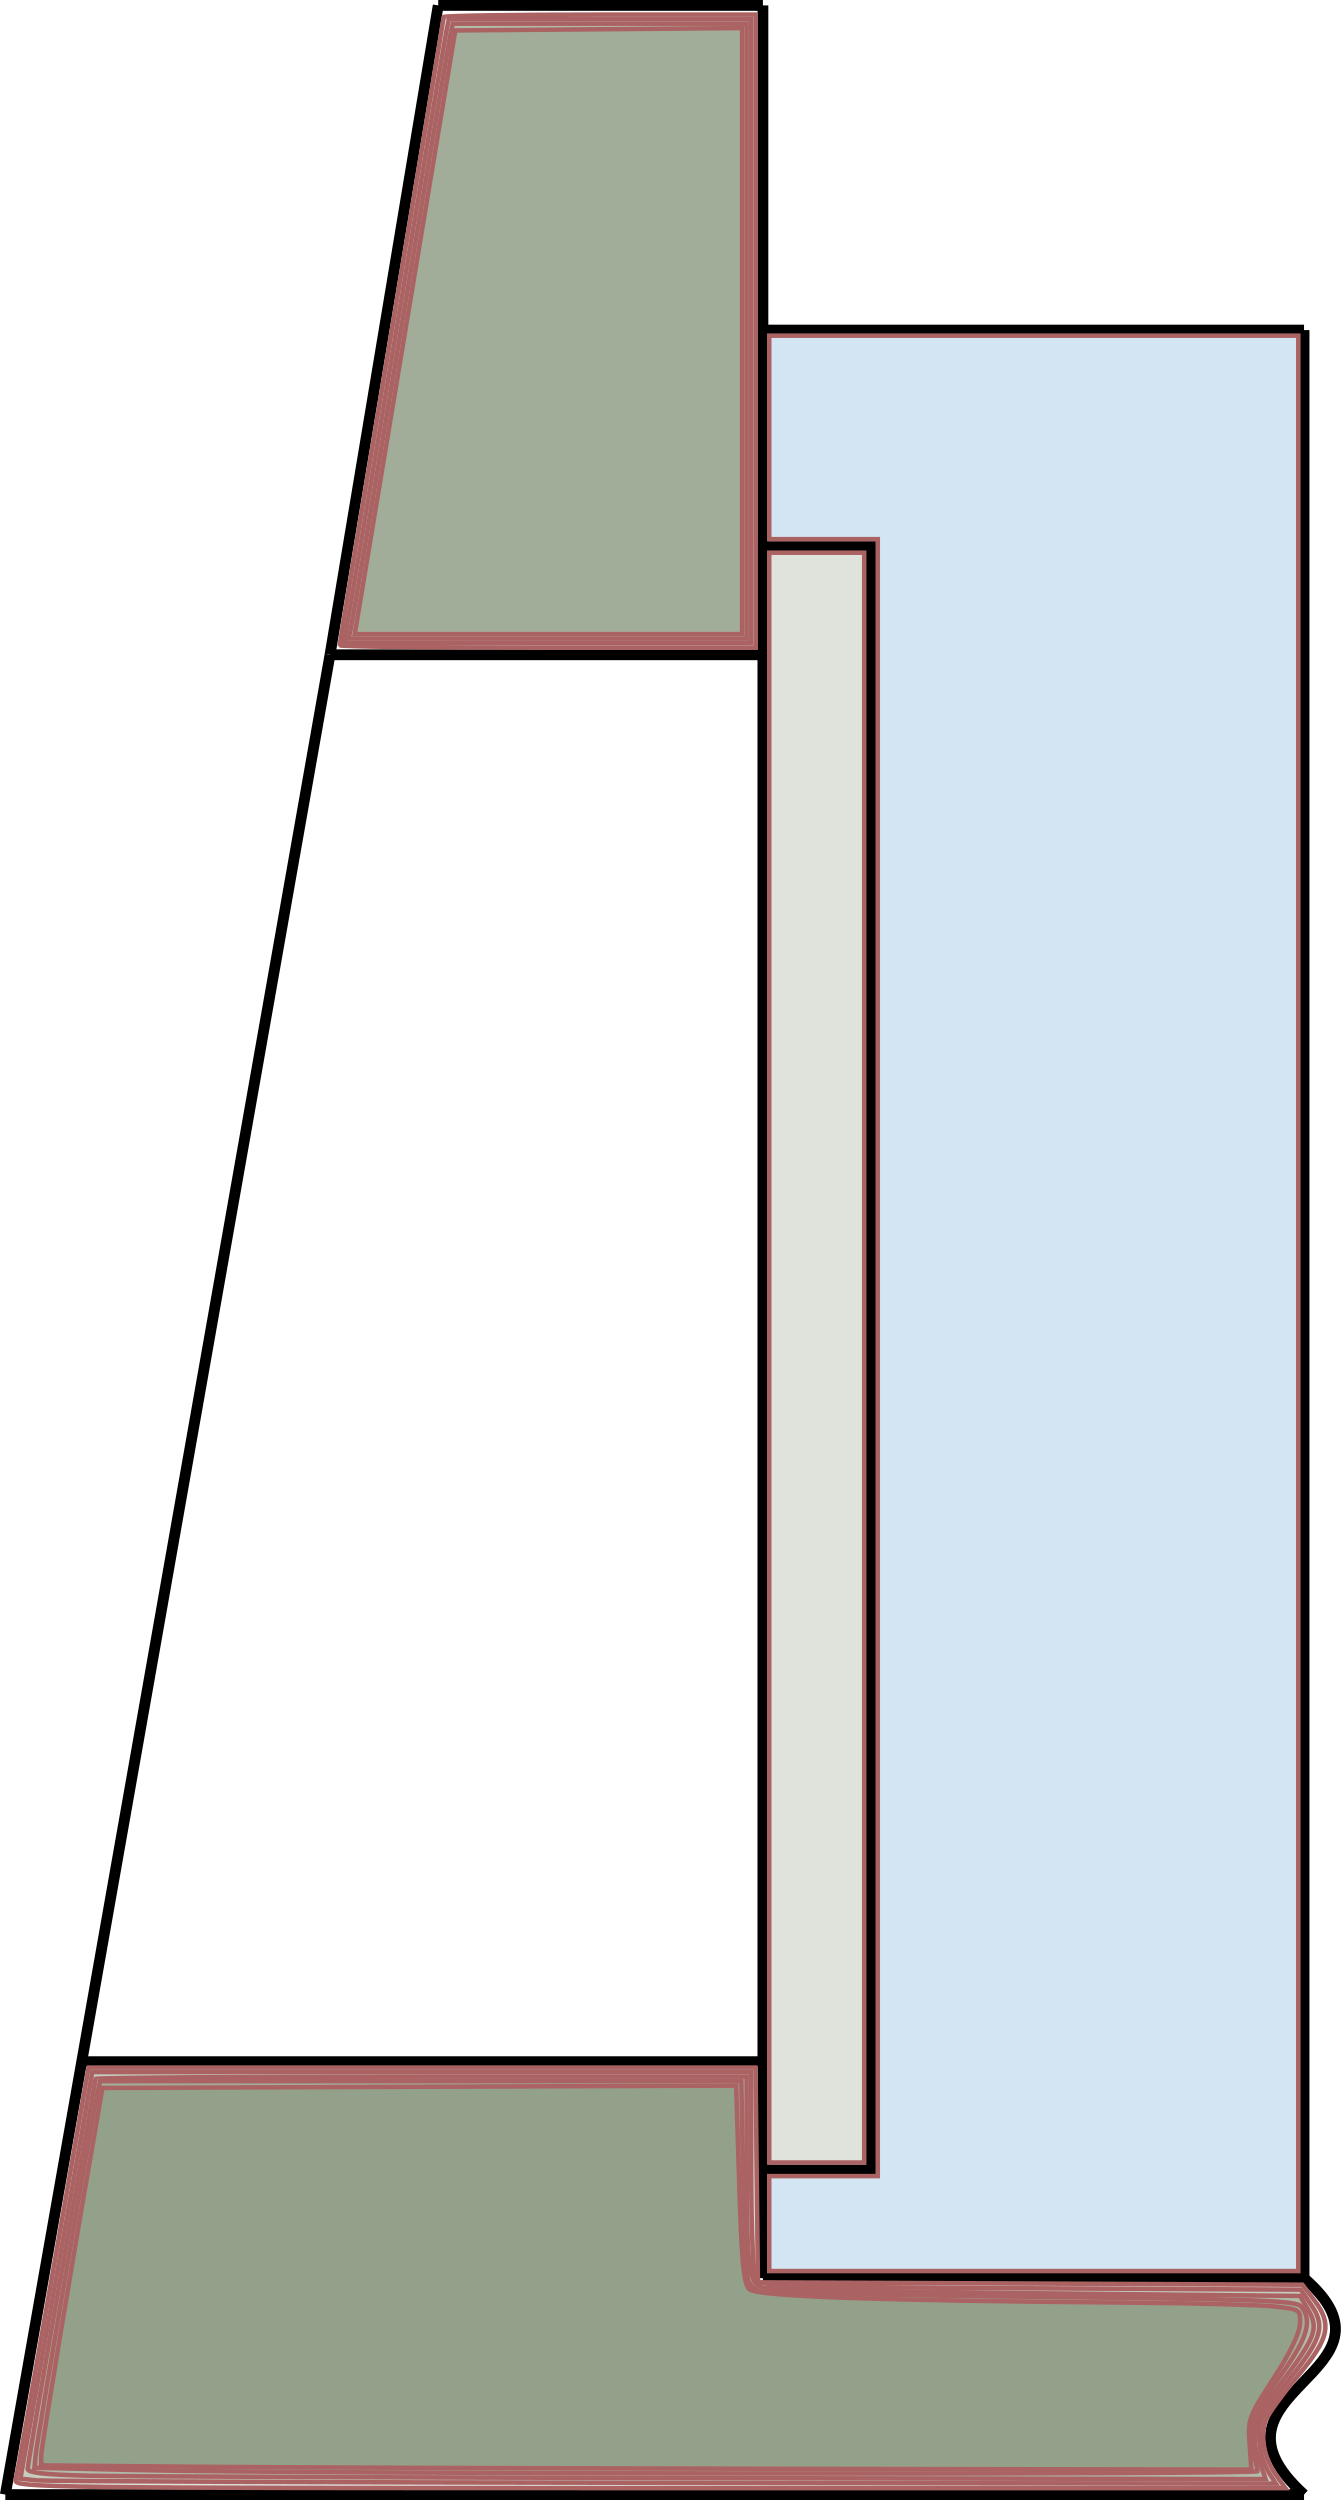
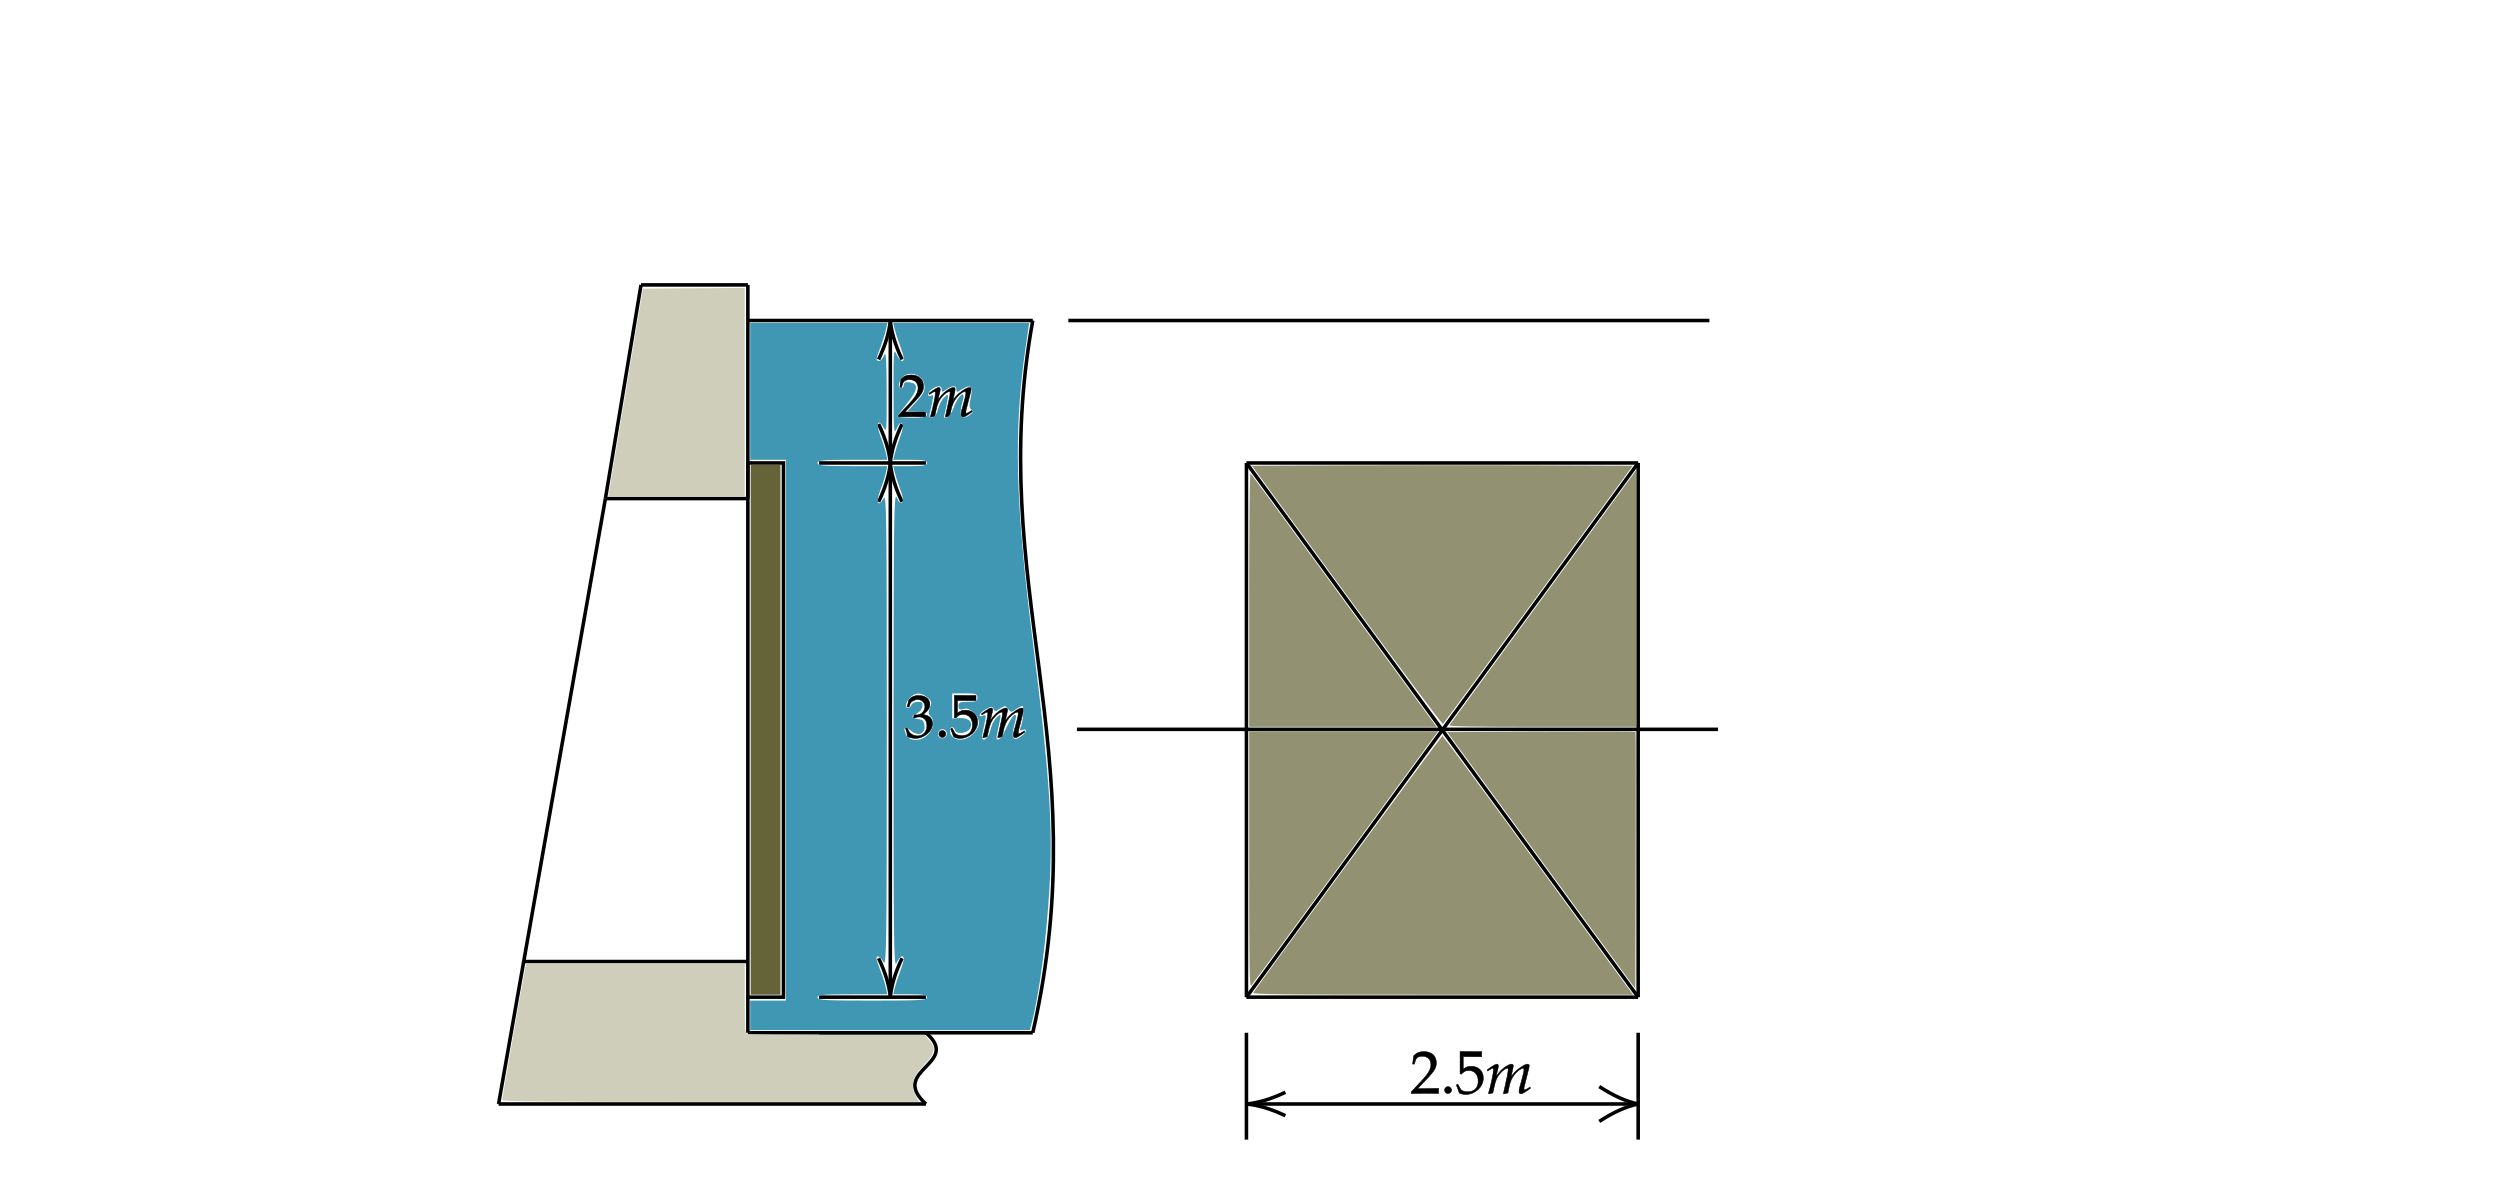
- <svg xmlns="http://www.w3.org/2000/svg" x="0" y="0" width="123.893" height="231" style="fill:none" version="1.1" id="svg20">
-   <defs id="defs20" />
-   <g class="arrow-line" id="g1" transform="translate(-139.5076,-79.5)" style="fill:none;stroke:#000000">
-     <path class="connection real" stroke-dasharray="none" d="m 180,80 h 30" style="fill:none;fill-opacity:1;stroke:#000000;stroke-width:1" id="path1" />
-   </g>
-   <g class="arrow-line" id="g2" transform="translate(-139.5076,-79.5)" style="fill:none;stroke:#000000">
-     <path class="connection real" stroke-dasharray="none" d="m 180,80 -10,60" style="fill:none;fill-opacity:1;stroke:#000000;stroke-width:1" id="path2" />
-   </g>
-   <g class="arrow-line" id="g3" transform="translate(-139.5076,-79.5)" style="fill:none;stroke:#000000">
-     <path class="connection real" stroke-dasharray="none" d="m 170,140 h 40" style="fill:none;fill-opacity:1;stroke:#000000;stroke-width:1" id="path3" />
-   </g>
-   <g class="arrow-line" id="g4" transform="translate(-139.5076,-79.5)" style="fill:none;stroke:#000000">
-     <path class="connection real" stroke-dasharray="none" d="m 210,80 v 60" style="fill:none;fill-opacity:1;stroke:#000000;stroke-width:1" id="path4" />
-   </g>
-   <g class="arrow-line" id="g5" transform="translate(-139.5076,-79.5)" style="fill:none;stroke:#000000">
-     <path class="connection real" stroke-dasharray="none" d="M 170,140 140,310" style="fill:none;fill-opacity:1;stroke:#000000;stroke-width:1" id="path5" />
-   </g>
-   <g class="arrow-line" id="g6" transform="translate(-139.5076,-79.5)" style="fill:none;stroke:#000000">
-     <path class="connection real" stroke-dasharray="none" d="m 147,270 h 63" style="fill:none;fill-opacity:1;stroke:#000000;stroke-width:1" id="path6" />
-   </g>
-   <g class="composite-shape" id="g7" transform="translate(-139.5076,-79.5)" style="fill:none;stroke:#000000">
-     <path class="real" d="m 210,130 h 10 v 150 h -10 z" style="fill:none;fill-opacity:1;stroke:#000000;stroke-width:1" id="path7" />
-   </g>
-   <g class="arrow-line" id="g8" transform="translate(-139.5076,-79.5)" style="fill:none;stroke:#000000">
-     <path class="connection real" stroke-dasharray="none" d="M 140,310 H 260" style="fill:none;fill-opacity:1;stroke:#000000;stroke-width:1" id="path8" />
-   </g>
-   <g class="arrow-line" id="g9" transform="translate(-139.5076,-79.5)" style="fill:none;stroke:#000000">
-     <path class="connection real" stroke-dasharray="none" d="m 210,280 v 10" style="fill:none;fill-opacity:1;stroke:#000000;stroke-width:1" id="path9" />
-   </g>
-   <g class="arrow-line" id="g10" transform="translate(-139.5076,-79.5)" style="fill:none;stroke:#000000">
-     <path class="connection real" stroke-dasharray="none" d="M 260,290 H 210" style="fill:none;fill-opacity:1;stroke:#000000;stroke-width:1" id="path10" />
-   </g>
-   <g class="arrow-line" id="g11" transform="translate(-139.5076,-79.5)" style="fill:none;stroke:#000000">
-     <path class="connection real" stroke-dasharray="none" d="m 260,290 c 10.2,8.8 -10.6,10.4 0,20" style="fill:none;fill-opacity:1;stroke:#000000;stroke-width:1" id="path11" />
-   </g>
-   <g class="arrow-line" id="g12" transform="translate(-139.5076,-79.5)" style="fill:none;stroke:#000000">
-     <path class="connection real" stroke-dasharray="none" d="m 210,110 h 50" style="fill:none;fill-opacity:1;stroke:#000000;stroke-width:1" id="path12" />
-   </g>
-   <g class="arrow-line" id="g13" transform="translate(-139.5076,-79.5)" style="fill:none;stroke:#000000">
-     <path class="connection real" stroke-dasharray="none" d="M 260,110 V 290" style="fill:none;fill-opacity:1;stroke:#000000;stroke-width:1" id="path13" />
-   </g>
-   <g id="g14" transform="translate(-139.5076,-79.5)" style="fill:none;stroke:#000000" />
-   <g id="g16" transform="translate(-130.7332,-60.69772)" />
-   <g id="g17" transform="translate(-130.7332,-60.69772)" />
-   <g id="g18" transform="translate(-130.7332,-60.69772)" />
-   <svg width="660" height="335.188" style="font-family:Asana-Math, Asana" version="1.1" id="svg19" transform="translate(-130.7332,-60.69772)" />
-   <path style="fill:#247cc0;fill-opacity:0.203;stroke:#ab6262;stroke-width:0.418" d="m 71.078,205.459 v -4.387 h 5.014 5.014 V 125.445 49.818 h -5.014 -5.014 v -9.401 -9.401 h 24.443 24.443 v 89.415 89.415 H 95.521 71.078 Z" id="path20" />
-   <path style="fill:#5f7352;fill-opacity:0.203;stroke:#ab6262;stroke-width:0.418" d="M 71.078,125.445 V 51.071 h 4.387 4.387 v 74.373 74.373 h -4.387 -4.387 z" id="path21" />
-   <path style="fill:#5f7352;fill-opacity:0.203;stroke:#ab6262;stroke-width:0.418" d="m 31.384,59.626 c 0,-0.121 2.162,-13.184 4.805,-29.028 2.643,-15.844 4.805,-28.907 4.805,-29.028 0,-0.121 6.487,-0.22 14.415,-0.22 h 14.415 v 29.248 29.248 h -19.22 c -10.571,0 -19.22,-0.099 -19.22,-0.22 z" id="path22" />
-   <path style="fill:#5f7352;fill-opacity:0.203;stroke:#ab6262;stroke-width:0.418" d="m 1.448,229.171 c 0.112,-0.402 1.674,-9.145 3.471,-19.429 l 3.267,-18.698 h 30.812 30.812 l 0.112,9.923 0.112,9.923 25.155,0.108 25.155,0.108 1.063,1.394 c 1.72,2.254 1.448,3.538 -1.491,7.043 -1.405,1.676 -2.737,3.517 -2.959,4.091 -0.544,1.408 -0.161,3.5 0.92,5.018 l 0.89,1.25 H 60.006 c -55.762,0 -58.751,-0.037 -58.558,-0.731 z" id="path23" />
-   <path style="fill:#5f7352;fill-opacity:0.203;stroke:#ab6262;stroke-width:0.418" d="m 31.973,58.279 c 0.131,-0.632 2.216,-13.088 4.634,-27.681 2.418,-14.593 4.504,-27.049 4.634,-27.681 l 0.237,-1.149 h 13.964 13.964 v 28.83 28.83 h -18.835 -18.835 z" id="path24" />
-   <path style="fill:#5f7352;fill-opacity:0.203;stroke:#ab6262;stroke-width:0.418" d="m 32.42,58.07 c 0.119,-0.517 2.191,-12.88 4.605,-27.472 2.414,-14.593 4.486,-26.955 4.605,-27.472 l 0.216,-0.94 h 13.571 13.571 v 28.412 28.412 h -18.392 -18.392 z" id="path25" />
-   <path style="fill:#5f7352;fill-opacity:0.203;stroke:#ab6262;stroke-width:0.418" d="m 3.367,229.185 -1.485,-0.159 2.368,-13.246 c 1.302,-7.285 2.797,-15.737 3.321,-18.782 l 0.953,-5.536 h 30.442 30.442 l 0.006,9.297 c 0.004,5.124 0.184,9.578 0.402,9.923 0.343,0.543 3.722,0.644 25.385,0.755 l 24.989,0.128 0.97,1.416 c 1.317,1.922 0.984,3.108 -1.879,6.692 -1.282,1.605 -2.512,3.386 -2.732,3.958 -0.471,1.224 -0.115,3.585 0.74,4.914 l 0.605,0.94 -56.521,-0.07 C 30.286,229.375 4.183,229.272 3.367,229.185 Z" id="path26" />
-   <path style="fill:#5f7352;fill-opacity:0.203;stroke:#ab6262;stroke-width:0.418" d="m 8.09,228.754 c -4.009,-0.094 -5.536,-0.27 -5.536,-0.64 9e-5,-0.281 1.41,-8.452 3.134,-18.159 1.723,-9.707 3.134,-17.745 3.134,-17.862 0,-0.117 13.538,-0.213 30.084,-0.213 h 30.084 l 0.005,8.043 c 0.005,9.576 0.186,11.048 1.406,11.439 0.488,0.156 11.876,0.397 25.307,0.534 l 24.42,0.249 0.763,1.307 c 0.975,1.671 0.67,2.514 -2.374,6.558 -2.648,3.518 -3.037,4.815 -2.185,7.286 l 0.61,1.771 -51.657,-0.091 c -28.412,-0.05 -54.149,-0.15 -57.194,-0.221 z" id="path27" />
-   <path style="fill:#5f7352;fill-opacity:0.203;stroke:#ab6262;stroke-width:0.418" d="m 13,228.242 -9.819,-0.221 0.119,-1.253 c 0.123,-1.291 5.353,-31.851 5.739,-33.531 l 0.216,-0.94 h 29.622 29.622 l 0.163,8.879 c 0.089,4.883 0.308,9.193 0.486,9.578 0.178,0.384 0.625,0.815 0.995,0.956 0.369,0.142 11.683,0.375 25.142,0.518 21.668,0.23 24.529,0.336 24.98,0.924 0.976,1.273 0.564,2.79 -1.59,5.858 -2.909,4.142 -3.445,5.52 -2.905,7.465 0.236,0.851 0.431,1.688 0.432,1.86 0.003,0.342 -87.324,0.264 -103.201,-0.093 z" id="path28" />
-   <path style="fill:#5f7352;fill-opacity:0.203;stroke:#ab6262;stroke-width:0.418" d="M 17.7,227.922 3.808,227.802 v -0.918 c 0,-0.718 3.088,-19.289 5.334,-32.079 l 0.33,-1.88 29.275,-0.107 29.275,-0.107 0.282,9.083 c 0.226,7.287 0.408,9.208 0.916,9.717 0.678,0.679 11.532,1.063 35.494,1.256 5.975,0.048 11.898,0.21 13.162,0.36 2.275,0.269 2.297,0.286 2.236,1.63 -0.04,0.872 -0.913,2.667 -2.439,5.014 -2.299,3.535 -2.372,3.735 -2.211,6.039 l 0.166,2.383 -42.017,-0.075 c -23.109,-0.041 -48.269,-0.129 -55.91,-0.195 z" id="path29" />
-   <path style="fill:#5f7352;fill-opacity:0.203;stroke:#ab6262;stroke-width:0.418" d="m 37.424,30.702 4.647,-27.89 13.25,-0.11 13.25,-0.11 v 28 28 h -17.897 -17.897 z" id="path30" />
+ <svg xmlns="http://www.w3.org/2000/svg" x="0" y="0" width="702" height="337.188" style="         width:702px;         height:337.188px;         background: transparent;         fill: none; " version="1.1" id="svg54">
+   <defs id="defs54" />
+   <svg class="role-diagram-draw-area" style="overflow: visible;" version="1.1" id="svg41">
+     <g class="shapes-region" style="stroke: black; fill: none;" id="g38">
+       <g class="arrow-line" id="g1">
+         <path class="connection real" stroke-dasharray="" d="  M180,80 L210,80" style="stroke: rgb(0, 0, 0); stroke-width: 1; fill: none; fill-opacity: 1;" id="path1" />
+       </g>
+       <g class="arrow-line" id="g2">
+         <path class="connection real" stroke-dasharray="" d="  M180,80 L170,140" style="stroke: rgb(0, 0, 0); stroke-width: 1; fill: none; fill-opacity: 1;" id="path2" />
+       </g>
+       <g class="arrow-line" id="g3">
+         <path class="connection real" stroke-dasharray="" d="  M170,140 L210,140" style="stroke: rgb(0, 0, 0); stroke-width: 1; fill: none; fill-opacity: 1;" id="path3" />
+       </g>
+       <g class="arrow-line" id="g4">
+         <path class="connection real" stroke-dasharray="" d="  M210,80 L210,140" style="stroke: rgb(0, 0, 0); stroke-width: 1; fill: none; fill-opacity: 1;" id="path4" />
+       </g>
+       <g class="arrow-line" id="g5">
+         <path class="connection real" stroke-dasharray="" d="  M170,140 L140,310" style="stroke: rgb(0, 0, 0); stroke-width: 1; fill: none; fill-opacity: 1;" id="path5" />
+       </g>
+       <g class="arrow-line" id="g6">
+         <path class="connection real" stroke-dasharray="" d="  M147,270 L210,270" style="stroke: rgb(0, 0, 0); stroke-width: 1; fill: none; fill-opacity: 1;" id="path6" />
+       </g>
+       <g class="composite-shape" id="g7">
+         <path class="real" d=" M210,130 L220,130 L220,280 L210,280 Z" style="stroke-width: 1; stroke: rgb(0, 0, 0); fill: none; fill-opacity: 1;" id="path7" />
+       </g>
+       <g class="arrow-line" id="g8">
+         <path class="connection real" stroke-dasharray="" d="  M140,310 L260,310" style="stroke: rgb(0, 0, 0); stroke-width: 1; fill: none; fill-opacity: 1;" id="path8" />
+       </g>
+       <g class="arrow-line" id="g9">
+         <path class="connection real" stroke-dasharray="" d="  M210,280 L210,290" style="stroke: rgb(0, 0, 0); stroke-width: 1; fill: none; fill-opacity: 1;" id="path9" />
+       </g>
+       <g class="arrow-line" id="g10">
+         <path class="connection real" stroke-dasharray="" d="  M260,290 L210,290" style="stroke: rgb(0, 0, 0); stroke-width: 1; fill: none; fill-opacity: 1;" id="path10" />
+       </g>
+       <g class="arrow-line" id="g11">
+         <path class="connection real" stroke-dasharray="" d="  M260,290 C270.2,298.8 249.4,300.4 260,310" style="stroke: rgb(0, 0, 0); stroke-width: 1; fill: none; fill-opacity: 1;" id="path11" />
+       </g>
+       <g class="arrow-line" id="g12">
+         <path class="connection real" stroke-dasharray="" d="  M210,90 L290,90" style="stroke: rgb(0, 0, 0); stroke-width: 1; fill: none; fill-opacity: 1;" id="path12" />
+       </g>
+       <g class="arrow-line" id="g13">
+         <path class="connection real" stroke-dasharray="" d="  M350,130 L460,130" style="stroke: rgb(0, 0, 0); stroke-width: 1; fill: none; fill-opacity: 1;" id="path13" />
+       </g>
+       <g class="arrow-line" id="g14">
+         <path class="connection real" stroke-dasharray="" d="  M350,280 L460,280" style="stroke: rgb(0, 0, 0); stroke-width: 1; fill: none; fill-opacity: 1;" id="path14" />
+       </g>
+       <g class="arrow-line" id="g15">
+         <path class="connection real" stroke-dasharray="" d="  M460,130 L460,280" style="stroke: rgb(0, 0, 0); stroke-width: 1; fill: none; fill-opacity: 1;" id="path15" />
+       </g>
+       <g class="arrow-line" id="g16">
+         <path class="connection real" stroke-dasharray="" d="  M350,130 L350,280" style="stroke: rgb(0, 0, 0); stroke-width: 1; fill: none; fill-opacity: 1;" id="path16" />
+       </g>
+       <g class="arrow-line" id="g17">
+         <path class="connection real" stroke-dasharray="" d="  M350,280 L460,130" style="stroke: rgb(0, 0, 0); stroke-width: 1; fill: none; fill-opacity: 1;" id="path17" />
+       </g>
+       <g class="arrow-line" id="g18">
+         <path class="connection real" stroke-dasharray="" d="  M460,280 L350,130" style="stroke: rgb(0, 0, 0); stroke-width: 1; fill: none; fill-opacity: 1;" id="path18" />
+       </g>
+       <g class="arrow-line" id="g19">
+         <path class="connection real" stroke-dasharray="" d="  M230,290 L290,290" style="stroke: rgb(0, 0, 0); stroke-width: 1; fill: none; fill-opacity: 1;" id="path19" />
+       </g>
+       <g class="arrow-line" id="g20">
+         <path class="connection real" stroke-dasharray="" d="  M230,130 L260,130" style="stroke: rgb(0, 0, 0); stroke-width: 1; fill: none; fill-opacity: 1;" id="path20" />
+       </g>
+       <g class="arrow-line" id="g21">
+         <path class="connection real" stroke-dasharray="" d="  M290,90 C276.6,164 308.2,210.4 290,290" style="stroke: rgb(0, 0, 0); stroke-width: 1; fill: none; fill-opacity: 1;" id="path21" />
+       </g>
+       <g class="arrow-line" id="g22">
+         <path class="connection real" stroke-dasharray="" d="  M230,280 L260,280" style="stroke: rgb(0, 0, 0); stroke-width: 1; fill: none; fill-opacity: 1;" id="path22" />
+       </g>
+       <g class="arrow-line" id="g26">
+         <path class="connection real" stroke-dasharray="" d="  M250,92 L250,128" style="stroke: rgb(0, 0, 0); stroke-width: 1; fill: none; fill-opacity: 1;" id="path23" />
+         <g stroke="#000" transform="matrix(-1.8369701987210297e-16,-1,1,-1.8369701987210297e-16,250,130)" style="stroke: rgb(0, 0, 0); stroke-width: 1;" id="g24">
+           <path d=" M10.93,-3.29 Q4.96,-0.45 0,0 Q4.96,0.45 10.93,3.29" id="path24" />
+         </g>
+         <g stroke="#000" transform="matrix(6.123233995736766e-17,1,-1,6.123233995736766e-17,250,90)" style="stroke: rgb(0, 0, 0); stroke-width: 1;" id="g25">
+           <path d=" M10.93,-3.29 Q4.96,-0.45 0,0 Q4.96,0.45 10.93,3.29" id="path25" />
+         </g>
+       </g>
+       <g class="arrow-line" id="g29">
+         <path class="connection real" stroke-dasharray="" d="  M250,132 L250,278" style="stroke: rgb(0, 0, 0); stroke-width: 1; fill: none; fill-opacity: 1;" id="path26" />
+         <g stroke="#000" transform="matrix(-1.8369701987210297e-16,-1,1,-1.8369701987210297e-16,250,280)" style="stroke: rgb(0, 0, 0); stroke-width: 1;" id="g27">
+           <path d=" M10.93,-3.29 Q4.96,-0.45 0,0 Q4.96,0.45 10.93,3.29" id="path27" />
+         </g>
+         <g stroke="#000" transform="matrix(6.123233995736766e-17,1,-1,6.123233995736766e-17,250,130)" style="stroke: rgb(0, 0, 0); stroke-width: 1;" id="g28">
+           <path d=" M10.93,-3.29 Q4.96,-0.45 0,0 Q4.96,0.45 10.93,3.29" id="path28" />
+         </g>
+       </g>
+       <g class="arrow-line" id="g30">
+         <path class="connection real" stroke-dasharray="" d="  M350,290 L350,320" style="stroke: rgb(0, 0, 0); stroke-width: 1; fill: none; fill-opacity: 1;" id="path29" />
+       </g>
+       <g class="arrow-line" id="g31">
+         <path class="connection real" stroke-dasharray="" d="  M460,290 L460,320" style="stroke: rgb(0, 0, 0); stroke-width: 1; fill: none; fill-opacity: 1;" id="path30" />
+       </g>
+       <g class="arrow-line" id="g34">
+         <path class="connection real" stroke-dasharray="" d="  M458,310 L352,310" style="stroke: rgb(0, 0, 0); stroke-width: 1; fill: none; fill-opacity: 1;" id="path31" />
+         <g stroke="#000" transform="matrix(1,-2.4492935982947064e-16,2.4492935982947064e-16,1,350,310)" style="stroke: rgb(0, 0, 0); stroke-width: 1;" id="g32">
+           <path d=" M10.93,-3.29 Q4.96,-0.45 0,0 Q4.96,0.45 10.93,3.29" id="path32" />
+         </g>
+         <g stroke="#000" transform="matrix(-1,1.2246467991473532e-16,-1.2246467991473532e-16,-1,460,310)" style="stroke: rgb(0, 0, 0); stroke-width: 1;" id="g33">
+           <path d=" M10.93,-4.9 Q4.96,-1 0,0 Q4.96,1 10.93,4.9" id="path33" />
+         </g>
+       </g>
+       <g class="arrow-line" id="g35">
+         <path class="connection real" stroke-dasharray="" d="  M480,90 L300,90" style="stroke: rgb(0, 0, 0); stroke-width: 1; fill: none; fill-opacity: 1;" id="path34" />
+       </g>
+       <g class="arrow-line" id="g36">
+         <path class="connection real" stroke-dasharray="" d="  M482.4,204.8 L302.4,204.8" style="stroke: rgb(0, 0, 0); stroke-width: 1; fill: none; fill-opacity: 1;" id="path35" />
+       </g>
+       <g id="g37" />
+     </g>
+     <g id="g39" />
+     <g id="g40" />
+     <g id="g41" />
+   </svg>
+   <svg width="700" height="335.188" style="width:700px;height:335.188px;font-family:Asana-Math, Asana;background:transparent;" version="1.1" id="svg53">
+     <g id="g45">
+       <g id="g44">
+         <g id="g43">
+           <g transform="matrix(1,0,0,1,252,117)" id="g42">
+             <path transform="matrix(0.017,0,0,-0.017,0,0)" d="M16 23L16 -3C203 -3 203 0 239 0C275 0 275 -3 468 -3L468 82C353 77 307 81 122 77L304 270C401 373 431 428 431 503C431 618 353 689 226 689C154 689 105 669 56 619L39 483L68 483L81 529C97 587 133 612 200 612C286 612 341 558 341 473C341 398 299 324 186 204ZM1229 103L1203 86C1174 67 1152 56 1142 56C1135 56 1129 65 1129 76C1129 86 1131 95 1136 116L1211 413C1215 430 1218 446 1218 454C1218 471 1208 482 1192 482C1163 482 1125 464 1064 421C1001 376 966 341 917 272L947 409C951 429 954 444 954 451C954 470 944 482 928 482C898 482 852 460 797 418C753 384 733 363 668 275L701 408C705 424 707 439 707 451C707 470 698 482 684 482C663 482 625 461 551 408L523 388L530 368C567 391 602 414 609 414C620 414 627 404 627 389C627 338 586 145 545 2L548 -9L616 6L638 108C662 219 689 278 744 338C786 384 831 414 859 414C866 414 870 406 870 393C870 358 848 244 807 69L791 2L796 -9L865 6L886 113C902 194 936 269 980 318C1035 379 1085 414 1117 414C1125 414 1130 405 1130 389C1130 365 1127 351 1105 264C1065 105 1049 84 1049 31C1049 6 1060 -9 1079 -9C1105 -9 1141 12 1239 85Z" stroke="rgb(0,0,0)" stroke-opacity="1" stroke-width="8" fill="rgb(0,0,0)" fill-opacity="1" id="path41" />
+           </g>
+         </g>
+       </g>
+     </g>
+     <g id="g49">
+       <g id="g48">
+         <g id="g47">
+           <g transform="matrix(1,0,0,1,254,207)" id="g46">
+             <path transform="matrix(0.017,0,0,-0.017,0,0)" d="M462 224C462 345 355 366 308 374C388 436 418 482 418 541C418 630 344 689 233 689C165 689 120 670 72 622L43 498L74 498L92 554C103 588 166 622 218 622C283 622 336 569 336 506C336 431 277 368 206 368C198 368 187 369 174 370L159 371L147 318L154 312C192 329 211 334 238 334C321 334 369 281 369 190C369 88 308 21 215 21C169 21 128 36 98 64C74 86 61 109 42 163L15 153C36 92 44 56 50 6C103 -12 147 -20 184 -20C307 -20 462 87 462 224ZM623 111C593 111 566 83 566 53C566 23 593 -5 622 -5C654 -5 682 22 682 53C682 83 654 111 623 111ZM1207 253C1207 366 1126 446 1012 446C964 446 928 443 875 396L875 605L1180 604L1180 689L823 690L823 322L843 316C890 363 917 377 966 377C1062 377 1122 309 1122 201C1122 90 1058 25 949 25C895 25 845 43 831 69L785 151L761 137C784 80 796 48 810 4C838 -11 878 -20 921 -20C1049 -20 1207 89 1207 253ZM1977 103L1951 86C1922 67 1900 56 1890 56C1883 56 1877 65 1877 76C1877 86 1879 95 1884 116L1959 413C1963 430 1966 446 1966 454C1966 471 1956 482 1940 482C1911 482 1873 464 1812 421C1749 376 1714 341 1665 272L1695 409C1699 429 1702 444 1702 451C1702 470 1692 482 1676 482C1646 482 1600 460 1545 418C1501 384 1481 363 1416 275L1449 408C1453 424 1455 439 1455 451C1455 470 1446 482 1432 482C1411 482 1373 461 1299 408L1271 388L1278 368C1315 391 1350 414 1357 414C1368 414 1375 404 1375 389C1375 338 1334 145 1293 2L1296 -9L1364 6L1386 108C1410 219 1437 278 1492 338C1534 384 1579 414 1607 414C1614 414 1618 406 1618 393C1618 358 1596 244 1555 69L1539 2L1544 -9L1613 6L1634 113C1650 194 1684 269 1728 318C1783 379 1833 414 1865 414C1873 414 1878 405 1878 389C1878 365 1875 351 1853 264C1813 105 1797 84 1797 31C1797 6 1808 -9 1827 -9C1853 -9 1889 12 1987 85Z" stroke="rgb(0,0,0)" stroke-opacity="1" stroke-width="8" fill="rgb(0,0,0)" fill-opacity="1" id="path45" />
+           </g>
+         </g>
+       </g>
+     </g>
+     <g id="g53">
+       <g id="g52">
+         <g id="g51">
+           <g transform="matrix(1,0,0,1,396,307)" id="g50">
+             <path transform="matrix(0.017,0,0,-0.017,0,0)" d="M16 23L16 -3C203 -3 203 0 239 0C275 0 275 -3 468 -3L468 82C353 77 307 81 122 77L304 270C401 373 431 428 431 503C431 618 353 689 226 689C154 689 105 669 56 619L39 483L68 483L81 529C97 587 133 612 200 612C286 612 341 558 341 473C341 398 299 324 186 204ZM623 111C593 111 566 83 566 53C566 23 593 -5 622 -5C654 -5 682 22 682 53C682 83 654 111 623 111ZM1207 253C1207 366 1126 446 1012 446C964 446 928 443 875 396L875 605L1180 604L1180 689L823 690L823 322L843 316C890 363 917 377 966 377C1062 377 1122 309 1122 201C1122 90 1058 25 949 25C895 25 845 43 831 69L785 151L761 137C784 80 796 48 810 4C838 -11 878 -20 921 -20C1049 -20 1207 89 1207 253ZM1977 103L1951 86C1922 67 1900 56 1890 56C1883 56 1877 65 1877 76C1877 86 1879 95 1884 116L1959 413C1963 430 1966 446 1966 454C1966 471 1956 482 1940 482C1911 482 1873 464 1812 421C1749 376 1714 341 1665 272L1695 409C1699 429 1702 444 1702 451C1702 470 1692 482 1676 482C1646 482 1600 460 1545 418C1501 384 1481 363 1416 275L1449 408C1453 424 1455 439 1455 451C1455 470 1446 482 1432 482C1411 482 1373 461 1299 408L1271 388L1278 368C1315 391 1350 414 1357 414C1368 414 1375 404 1375 389C1375 338 1334 145 1293 2L1296 -9L1364 6L1386 108C1410 219 1437 278 1492 338C1534 384 1579 414 1607 414C1614 414 1618 406 1618 393C1618 358 1596 244 1555 69L1539 2L1544 -9L1613 6L1634 113C1650 194 1684 269 1728 318C1783 379 1833 414 1865 414C1873 414 1878 405 1878 389C1878 365 1875 351 1853 264C1813 105 1797 84 1797 31C1797 6 1808 -9 1827 -9C1853 -9 1889 12 1987 85Z" stroke="rgb(0,0,0)" stroke-opacity="1" stroke-width="8" fill="rgb(0,0,0)" fill-opacity="1" id="path49" />
+           </g>
+         </g>
+       </g>
+     </g>
+   </svg>
+   <path style="fill:#3f97b4;fill-opacity:1;stroke:none;stroke-width:0.592" d="m 210.655,285.109 v -4.136 h 5.023 5.023 V 205.042 129.111 h -5.023 -5.023 v -19.204 -19.204 h 19.251 19.251 l -0.412,1.92 c -0.227,1.056 -0.912,3.25 -1.524,4.875 -1.321,3.508 -1.35,3.841 -0.34,3.841 0.425,0 1.061,-0.731 1.414,-1.625 0.497,-1.257 0.651,1.052 0.681,10.193 0.036,10.994 -0.025,11.7 -0.876,10.128 -1.517,-2.8 -2.218,-1 -0.91,2.338 0.625,1.594 1.323,3.762 1.551,4.818 l 0.416,1.92 h -9.797 c -8.314,0 -9.797,0.134 -9.797,0.886 0,0.752 1.482,0.886 9.797,0.886 h 9.797 l -0.416,1.92 c -0.229,1.056 -0.927,3.224 -1.551,4.818 -1.308,3.338 -0.607,5.138 0.91,2.338 0.832,-1.535 0.916,4.444 0.916,65.081 0,59.524 -0.096,66.595 -0.882,65.147 -0.86,-1.586 -2.026,-2.193 -2.026,-1.056 0,0.313 0.499,1.842 1.108,3.398 0.61,1.556 1.295,3.693 1.524,4.749 l 0.416,1.92 h -9.797 c -8.314,0 -9.797,0.134 -9.797,0.886 0,0.765 2.101,0.886 15.363,0.886 13.262,0 15.363,-0.121 15.363,-0.886 0,-0.714 -0.92,-0.886 -4.738,-0.886 h -4.738 l 0.387,-1.625 c 0.213,-0.894 0.883,-2.954 1.488,-4.579 0.605,-1.625 1.101,-3.287 1.101,-3.693 5.8e-4,-1.429 -1.248,-0.717 -2.073,1.182 -0.725,1.668 -0.831,-6.92 -0.81,-65.442 0.022,-59.964 0.121,-67.142 0.899,-65.359 0.608,1.395 1.061,1.815 1.492,1.385 0.431,-0.431 0.266,-1.577 -0.543,-3.776 -0.639,-1.737 -1.337,-3.889 -1.552,-4.782 l -0.39,-1.625 h 4.738 c 3.818,0 4.738,-0.172 4.738,-0.886 0,-0.714 -0.92,-0.886 -4.738,-0.886 h -4.738 l 0.39,-1.625 c 0.214,-0.894 0.913,-3.046 1.552,-4.782 0.809,-2.199 0.974,-3.345 0.543,-3.776 -0.431,-0.431 -0.884,-0.01 -1.492,1.385 -0.808,1.852 -0.875,1.065 -0.899,-10.406 -0.023,-11.188 0.057,-12.22 0.81,-10.488 0.825,1.899 2.074,2.611 2.073,1.182 -1.6e-4,-0.406 -0.496,-2.068 -1.101,-3.693 -0.605,-1.625 -1.275,-3.686 -1.488,-4.579 l -0.387,-1.625 h 19.086 19.086 l -1.007,6.943 c -3.4,23.445 -2.884,43.507 2.144,83.464 4.626,36.759 5.58,51.262 4.529,68.844 -0.839,14.04 -2.824,29.127 -4.88,37.075 l -0.573,2.216 h -39.272 -39.272 z m 49.958,-78.858 c 1.589,-1.589 1.898,-3.994 0.662,-5.149 -0.609,-0.569 -0.642,-1.125 -0.148,-2.438 0.562,-1.493 0.47,-1.84 -0.754,-2.832 -1.789,-1.45 -3.325,-1.433 -4.809,0.051 -1.257,1.257 -1.586,2.954 -0.572,2.954 0.335,0 0.762,-0.399 0.95,-0.886 0.187,-0.487 0.995,-0.886 1.795,-0.886 1.171,0 1.418,0.26 1.266,1.33 -0.104,0.731 -0.787,1.592 -1.518,1.913 -1.784,0.783 -1.676,1.367 0.295,1.593 1.265,0.146 1.666,0.538 1.808,1.772 0.275,2.381 -1.64,3.202 -3.696,1.584 -1.882,-1.481 -2.34,-1.218 -1.54,0.885 0.815,2.143 4.17,2.202 6.262,0.109 z m 5.193,-0.661 c -0.178,-0.464 -0.702,-0.843 -1.165,-0.843 -1.171,0 -1.741,1.785 -0.763,2.389 1.029,0.636 2.357,-0.429 1.928,-1.546 z m 7.134,0.782 c 2.311,-2.065 2.548,-4.208 0.673,-6.084 -1.169,-1.169 -1.929,-1.472 -3.011,-1.2 -1.178,0.296 -1.448,0.141 -1.448,-0.83 0,-1.02 0.386,-1.193 2.659,-1.193 2.265,0 2.659,-0.175 2.659,-1.182 0,-1.05 -0.394,-1.182 -3.545,-1.182 h -3.545 v 3.528 3.528 l 2.133,-0.13 c 2.54,-0.155 3.894,1.269 2.827,2.972 -0.861,1.375 -3.672,1.703 -4.14,0.483 -0.484,-1.261 -1.411,-1.171 -1.411,0.138 0,2.666 3.683,3.356 6.149,1.152 z m 4.346,0.591 c 0.327,-0.406 0.774,-1.575 0.992,-2.598 0.218,-1.023 0.955,-2.352 1.636,-2.954 1.375,-1.216 1.368,-1.586 0.082,4.597 -0.291,1.397 -0.192,1.787 0.401,1.59 0.432,-0.144 0.961,-0.645 1.176,-1.113 1.738,-3.798 2.751,-5.531 3.344,-5.721 0.517,-0.165 0.497,0.524 -0.076,2.7 -0.979,3.71 -0.427,4.83 1.695,3.439 1.675,-1.098 2.096,-2.5 0.576,-1.917 -0.73,0.28 -0.853,0.123 -0.526,-0.675 0.716,-1.746 1.075,-6.063 0.504,-6.063 -0.295,0 -1.145,0.426 -1.888,0.947 -1.252,0.877 -1.409,0.868 -2.128,-0.115 -0.728,-0.996 -0.869,-1.001 -2.27,-0.083 -1.306,0.856 -1.537,0.868 -1.834,0.094 -0.3,-0.782 -0.548,-0.777 -2.123,0.037 -1.842,0.952 -2.53,2.486 -0.821,1.831 0.802,-0.308 0.9,-0.072 0.591,1.414 -0.204,0.981 -0.538,2.581 -0.741,3.556 -0.383,1.838 0.337,2.366 1.411,1.034 z m -16.995,-90.555 c 0,-0.66 -0.698,-0.886 -2.734,-0.886 h -2.734 l 2.474,-2.684 c 1.999,-2.168 2.439,-3.045 2.291,-4.561 -0.378,-3.874 -6.043,-4.583 -7.033,-0.879 -0.324,1.211 -0.222,1.625 0.401,1.625 0.459,0 0.835,-0.417 0.835,-0.926 0,-0.661 0.464,-0.872 1.625,-0.739 2.587,0.298 2.361,2.175 -0.711,5.906 -1.478,1.795 -2.687,3.436 -2.687,3.647 0,0.211 1.861,0.383 4.136,0.383 3.283,0 4.136,-0.183 4.136,-0.886 z m 3.128,-1.58 c 0.281,-1.19 1.06,-2.65 1.73,-3.246 1.213,-1.078 1.216,-1.072 0.808,1.281 -0.226,1.3 -0.555,2.853 -0.731,3.452 -0.642,2.176 1.667,0.722 2.441,-1.537 1.318,-3.845 3.669,-5.692 2.629,-2.066 -1.199,4.181 -0.365,5.623 2.144,3.708 0.925,-0.706 0.992,-0.977 0.345,-1.404 -0.632,-0.417 -0.677,-1.117 -0.21,-3.304 0.696,-3.264 -0.044,-3.971 -2.485,-2.372 -1.385,0.908 -1.525,0.912 -1.525,0.045 0,-1.206 -1.131,-1.22 -2.823,-0.035 -1.189,0.833 -1.313,0.833 -1.313,0 0,-1.177 -1.147,-1.174 -2.833,0.007 -1.285,0.9 -1.275,2.445 0.011,1.65 0.634,-0.392 0.509,0.863 -0.479,4.799 -0.339,1.35 -0.229,1.571 0.689,1.394 0.697,-0.134 1.277,-0.993 1.603,-2.373 z" id="path71" />
+   <path style="fill:#ceceba;fill-opacity:1;stroke:none;stroke-width:0.418" d="m 175.678,110.202 4.856,-29.144 14.294,-0.11 14.294,-0.11 v 29.253 29.253 h -19.15 -19.15 z" id="path74" />
+   <path style="fill:#ceceba;fill-opacity:1;stroke:none;stroke-width:0.418" d="m 141.017,308.88 c 1.1e-4,-0.515 6.024,-34.956 6.504,-37.187 l 0.247,-1.149 h 30.677 30.677 v 9.774 c 0,8.527 0.084,9.807 0.661,10.028 0.363,0.139 11.719,0.254 25.235,0.254 h 24.574 l 1.297,1.477 c 0.713,0.812 1.297,1.856 1.297,2.319 0,1.065 -0.979,2.979 -1.922,3.756 -0.398,0.328 -1.445,1.506 -2.326,2.619 -1.886,2.38 -2.12,4.545 -0.765,7.072 l 0.836,1.561 h -58.497 c -46.519,0 -58.497,-0.107 -58.497,-0.522 z" id="path75" />
+   <path style="fill:#646438;fill-opacity:1;stroke:none;stroke-width:0.418" d="m 210.794,204.945 v -74.373 h 4.178 4.178 v 74.373 74.373 h -4.178 -4.178 z" id="path76" />
+   <path style="fill:#646438;fill-opacity:0.702;stroke:none;stroke-width:0.418" d="m 378.198,167.193 -26.678,-36.413 26.782,-0.108 c 14.73,-0.059 38.797,-0.059 53.481,0 l 26.699,0.108 -26.483,36.114 c -14.566,19.863 -26.627,36.249 -26.803,36.413 -0.176,0.164 -12.325,-16.087 -26.998,-36.114 z" id="path77" />
+   <path style="fill:#646438;fill-opacity:0.702;stroke:none;stroke-width:0.418" d="m 350.767,168.301 c 0,-20.714 0.155,-35.641 0.369,-35.411 0.203,0.218 11.044,14.969 24.091,32.779 13.047,17.81 24.728,33.745 25.957,35.411 l 2.235,3.029 H 377.093 350.767 Z" id="path78" />
+   <path style="fill:#646438;fill-opacity:0.702;stroke:none;stroke-width:0.418" d="m 350.767,241.385 v -36.023 h 26.514 26.514 l -25.942,35.411 c -14.268,19.476 -26.199,35.686 -26.514,36.023 -0.485,0.518 -0.572,-4.901 -0.572,-35.411 z" id="path79" />
+   <path style="fill:#646438;fill-opacity:0.702;stroke:none;stroke-width:0.418" d="m 351.895,278.761 c 1.003,-1.673 52.909,-72.143 53.132,-72.135 0.147,0.005 9.802,13.026 21.457,28.935 11.655,15.909 23.639,32.262 26.632,36.341 l 5.442,7.416 h -53.499 c -44.475,0 -53.442,-0.094 -53.164,-0.557 z" id="path80" />
+   <path style="fill:#646438;fill-opacity:0.702;stroke:none;stroke-width:0.418" d="m 432.781,241.593 -26.412,-36.021 26.375,-0.108 c 14.506,-0.059 26.44,-0.043 26.519,0.037 0.08,0.08 0.097,16.338 0.038,36.129 l -0.107,35.984 z" id="path81" />
+   <path style="fill:#646438;fill-opacity:0.702;stroke:none;stroke-width:0.418" d="m 406.999,203.636 c 0.161,-0.26 11.186,-15.325 24.5,-33.478 13.314,-18.152 25.039,-34.147 26.055,-35.544 l 1.848,-2.539 v 36.017 36.017 h -26.348 c -19.516,0 -26.272,-0.123 -26.055,-0.473 z" id="path82" />
</svg>
